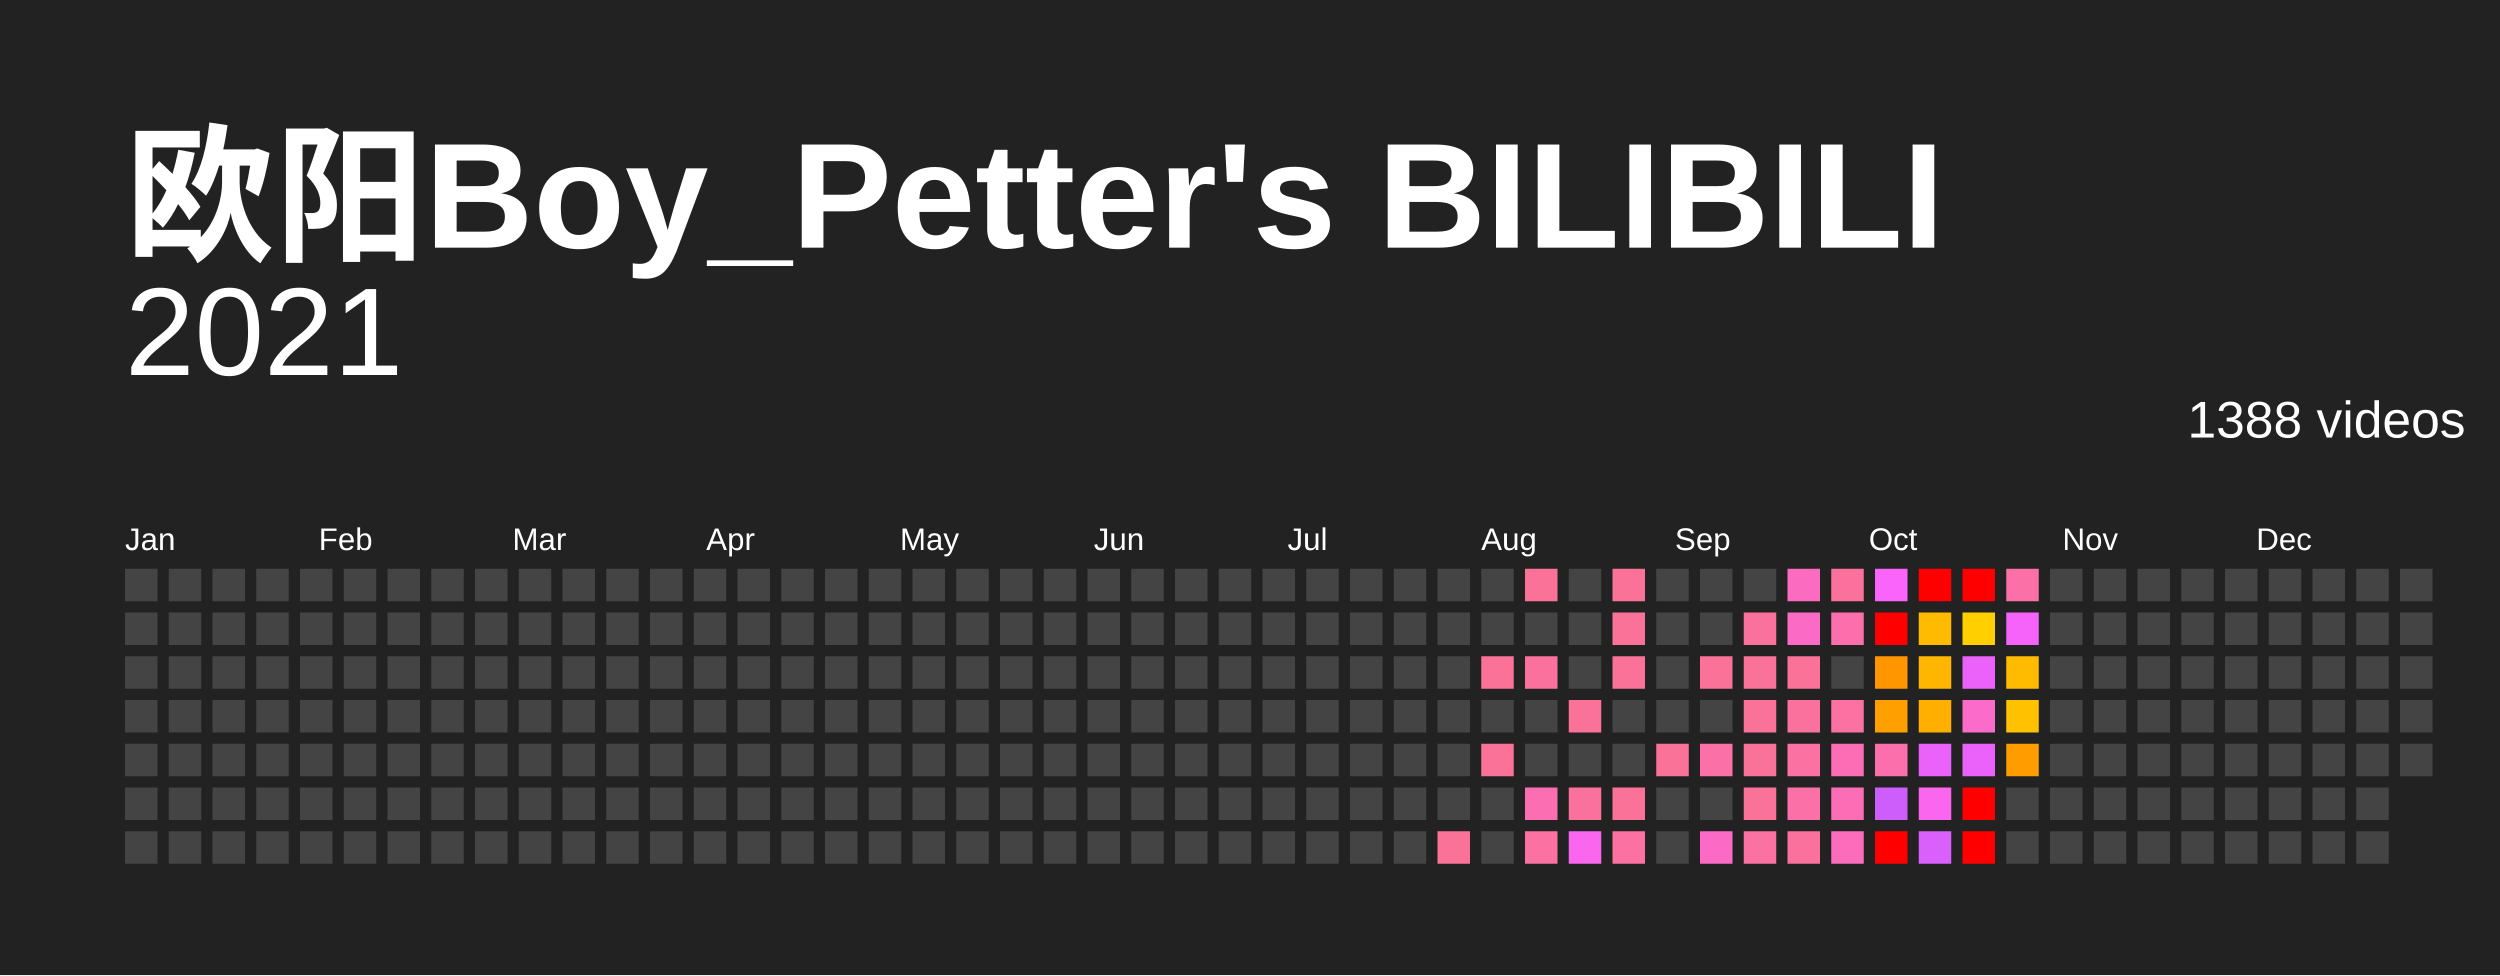
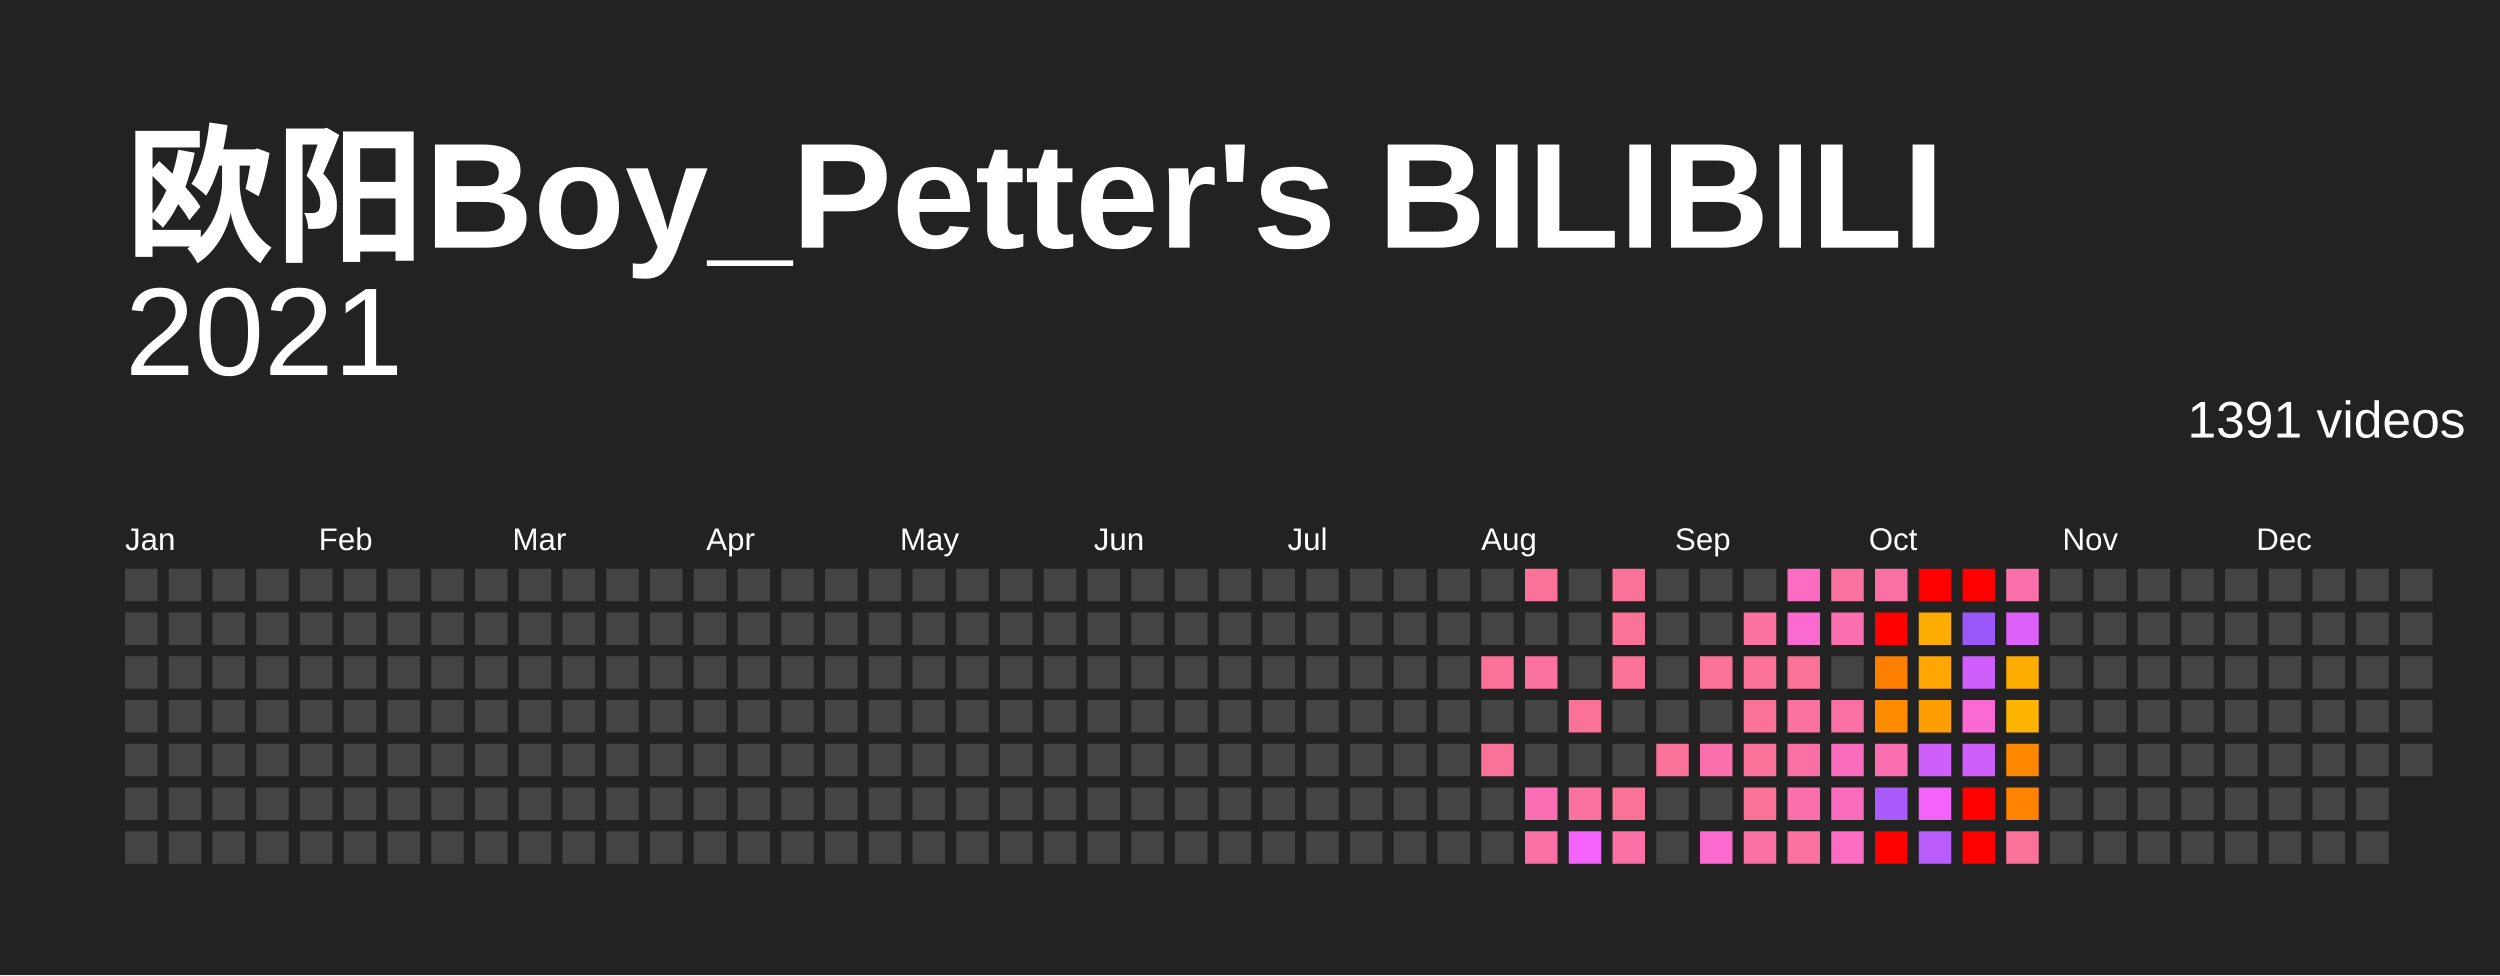
<svg xmlns="http://www.w3.org/2000/svg" baseProfile="full" height="78mm" version="1.1" viewBox="0,0,200,78" width="200mm">
  <defs />
  <rect fill="#222222" height="78" width="200" x="0" y="0" />
  <text fill="#FFFFFF" style="font-size:12px; font-family:Arial; font-weight:bold;" x="10" y="20">欧阳Boy_Petter's BILIBILI</text>
  <text alignment-baseline="hanging" fill="#FFFFFF" style="font-size:10.0px; font-family:Arial;" x="10" y="30">2021</text>
-   <text alignment-baseline="hanging" fill="#FFFFFF" style="font-size:4.125px; font-family:Arial;" x="175" y="35">1388 videos</text>
+   <text alignment-baseline="hanging" fill="#FFFFFF" style="font-size:4.125px; font-family:Arial;" x="175" y="35">1391 videos</text>
  <text fill="#FFFFFF" style="font-size:2.5px; font-family:Arial" x="10.0" y="44">Jan</text>
  <text fill="#FFFFFF" style="font-size:2.5px; font-family:Arial" x="25.5" y="44">Feb</text>
  <text fill="#FFFFFF" style="font-size:2.5px; font-family:Arial" x="41.0" y="44">Mar</text>
  <text fill="#FFFFFF" style="font-size:2.5px; font-family:Arial" x="56.5" y="44">Apr</text>
  <text fill="#FFFFFF" style="font-size:2.5px; font-family:Arial" x="72.0" y="44">May</text>
  <text fill="#FFFFFF" style="font-size:2.5px; font-family:Arial" x="87.5" y="44">Jun</text>
  <text fill="#FFFFFF" style="font-size:2.5px; font-family:Arial" x="103.0" y="44">Jul</text>
  <text fill="#FFFFFF" style="font-size:2.5px; font-family:Arial" x="118.5" y="44">Aug</text>
  <text fill="#FFFFFF" style="font-size:2.5px; font-family:Arial" x="134.0" y="44">Sep</text>
  <text fill="#FFFFFF" style="font-size:2.5px; font-family:Arial" x="149.5" y="44">Oct</text>
  <text fill="#FFFFFF" style="font-size:2.5px; font-family:Arial" x="165.0" y="44">Nov</text>
  <text fill="#FFFFFF" style="font-size:2.5px; font-family:Arial" x="180.5" y="44">Dec</text>
  <rect fill="#444444" height="2.6" width="2.6" x="10.0" y="45.5" />
  <rect fill="#444444" height="2.6" width="2.6" x="10.0" y="49.0" />
  <rect fill="#444444" height="2.6" width="2.6" x="10.0" y="52.5" />
  <rect fill="#444444" height="2.6" width="2.6" x="10.0" y="56.0" />
  <rect fill="#444444" height="2.6" width="2.6" x="10.0" y="59.5" />
  <rect fill="#444444" height="2.6" width="2.6" x="10.0" y="63.0" />
  <rect fill="#444444" height="2.6" width="2.6" x="10.0" y="66.5" />
  <rect fill="#444444" height="2.6" width="2.6" x="13.5" y="45.5" />
  <rect fill="#444444" height="2.6" width="2.6" x="13.5" y="49.0" />
  <rect fill="#444444" height="2.6" width="2.6" x="13.5" y="52.5" />
  <rect fill="#444444" height="2.6" width="2.6" x="13.5" y="56.0" />
  <rect fill="#444444" height="2.6" width="2.6" x="13.5" y="59.5" />
  <rect fill="#444444" height="2.6" width="2.6" x="13.5" y="63.0" />
  <rect fill="#444444" height="2.6" width="2.6" x="13.5" y="66.5" />
  <rect fill="#444444" height="2.6" width="2.6" x="17.0" y="45.5" />
  <rect fill="#444444" height="2.6" width="2.6" x="17.0" y="49.0" />
  <rect fill="#444444" height="2.6" width="2.6" x="17.0" y="52.5" />
  <rect fill="#444444" height="2.6" width="2.6" x="17.0" y="56.0" />
  <rect fill="#444444" height="2.6" width="2.6" x="17.0" y="59.5" />
  <rect fill="#444444" height="2.6" width="2.6" x="17.0" y="63.0" />
  <rect fill="#444444" height="2.6" width="2.6" x="17.0" y="66.5" />
  <rect fill="#444444" height="2.6" width="2.6" x="20.5" y="45.5" />
  <rect fill="#444444" height="2.6" width="2.6" x="20.5" y="49.0" />
  <rect fill="#444444" height="2.6" width="2.6" x="20.5" y="52.5" />
  <rect fill="#444444" height="2.6" width="2.6" x="20.5" y="56.0" />
  <rect fill="#444444" height="2.6" width="2.6" x="20.5" y="59.5" />
  <rect fill="#444444" height="2.6" width="2.6" x="20.5" y="63.0" />
  <rect fill="#444444" height="2.6" width="2.6" x="20.5" y="66.5" />
  <rect fill="#444444" height="2.6" width="2.6" x="24.0" y="45.5" />
  <rect fill="#444444" height="2.6" width="2.6" x="24.0" y="49.0" />
  <rect fill="#444444" height="2.6" width="2.6" x="24.0" y="52.5" />
  <rect fill="#444444" height="2.6" width="2.6" x="24.0" y="56.0" />
  <rect fill="#444444" height="2.6" width="2.6" x="24.0" y="59.5" />
  <rect fill="#444444" height="2.6" width="2.6" x="24.0" y="63.0" />
  <rect fill="#444444" height="2.6" width="2.6" x="24.0" y="66.5" />
  <rect fill="#444444" height="2.6" width="2.6" x="27.5" y="45.5" />
  <rect fill="#444444" height="2.6" width="2.6" x="27.5" y="49.0" />
  <rect fill="#444444" height="2.6" width="2.6" x="27.5" y="52.5" />
  <rect fill="#444444" height="2.6" width="2.6" x="27.5" y="56.0" />
  <rect fill="#444444" height="2.6" width="2.6" x="27.5" y="59.5" />
  <rect fill="#444444" height="2.6" width="2.6" x="27.5" y="63.0" />
  <rect fill="#444444" height="2.6" width="2.6" x="27.5" y="66.5" />
  <rect fill="#444444" height="2.6" width="2.6" x="31.0" y="45.5" />
  <rect fill="#444444" height="2.6" width="2.6" x="31.0" y="49.0" />
  <rect fill="#444444" height="2.6" width="2.6" x="31.0" y="52.5" />
  <rect fill="#444444" height="2.6" width="2.6" x="31.0" y="56.0" />
  <rect fill="#444444" height="2.6" width="2.6" x="31.0" y="59.5" />
  <rect fill="#444444" height="2.6" width="2.6" x="31.0" y="63.0" />
  <rect fill="#444444" height="2.6" width="2.6" x="31.0" y="66.5" />
  <rect fill="#444444" height="2.6" width="2.6" x="34.5" y="45.5" />
  <rect fill="#444444" height="2.6" width="2.6" x="34.5" y="49.0" />
  <rect fill="#444444" height="2.6" width="2.6" x="34.5" y="52.5" />
  <rect fill="#444444" height="2.6" width="2.6" x="34.5" y="56.0" />
  <rect fill="#444444" height="2.6" width="2.6" x="34.5" y="59.5" />
  <rect fill="#444444" height="2.6" width="2.6" x="34.5" y="63.0" />
  <rect fill="#444444" height="2.6" width="2.6" x="34.5" y="66.5" />
  <rect fill="#444444" height="2.6" width="2.6" x="38.0" y="45.5" />
  <rect fill="#444444" height="2.6" width="2.6" x="38.0" y="49.0" />
  <rect fill="#444444" height="2.6" width="2.6" x="38.0" y="52.5" />
  <rect fill="#444444" height="2.6" width="2.6" x="38.0" y="56.0" />
  <rect fill="#444444" height="2.6" width="2.6" x="38.0" y="59.5" />
  <rect fill="#444444" height="2.6" width="2.6" x="38.0" y="63.0" />
  <rect fill="#444444" height="2.6" width="2.6" x="38.0" y="66.5" />
  <rect fill="#444444" height="2.6" width="2.6" x="41.5" y="45.5" />
  <rect fill="#444444" height="2.6" width="2.6" x="41.5" y="49.0" />
  <rect fill="#444444" height="2.6" width="2.6" x="41.5" y="52.5" />
  <rect fill="#444444" height="2.6" width="2.6" x="41.5" y="56.0" />
  <rect fill="#444444" height="2.6" width="2.6" x="41.5" y="59.5" />
  <rect fill="#444444" height="2.6" width="2.6" x="41.5" y="63.0" />
  <rect fill="#444444" height="2.6" width="2.6" x="41.5" y="66.5" />
  <rect fill="#444444" height="2.6" width="2.6" x="45.0" y="45.5" />
  <rect fill="#444444" height="2.6" width="2.6" x="45.0" y="49.0" />
  <rect fill="#444444" height="2.6" width="2.6" x="45.0" y="52.5" />
  <rect fill="#444444" height="2.6" width="2.6" x="45.0" y="56.0" />
  <rect fill="#444444" height="2.6" width="2.6" x="45.0" y="59.5" />
  <rect fill="#444444" height="2.6" width="2.6" x="45.0" y="63.0" />
  <rect fill="#444444" height="2.6" width="2.6" x="45.0" y="66.5" />
  <rect fill="#444444" height="2.6" width="2.6" x="48.5" y="45.5" />
  <rect fill="#444444" height="2.6" width="2.6" x="48.5" y="49.0" />
  <rect fill="#444444" height="2.6" width="2.6" x="48.5" y="52.5" />
  <rect fill="#444444" height="2.6" width="2.6" x="48.5" y="56.0" />
  <rect fill="#444444" height="2.6" width="2.6" x="48.5" y="59.5" />
  <rect fill="#444444" height="2.6" width="2.6" x="48.5" y="63.0" />
  <rect fill="#444444" height="2.6" width="2.6" x="48.5" y="66.5" />
  <rect fill="#444444" height="2.6" width="2.6" x="52.0" y="45.5" />
  <rect fill="#444444" height="2.6" width="2.6" x="52.0" y="49.0" />
  <rect fill="#444444" height="2.6" width="2.6" x="52.0" y="52.5" />
  <rect fill="#444444" height="2.6" width="2.6" x="52.0" y="56.0" />
  <rect fill="#444444" height="2.6" width="2.6" x="52.0" y="59.5" />
  <rect fill="#444444" height="2.6" width="2.6" x="52.0" y="63.0" />
  <rect fill="#444444" height="2.6" width="2.6" x="52.0" y="66.5" />
  <rect fill="#444444" height="2.6" width="2.6" x="55.5" y="45.5" />
  <rect fill="#444444" height="2.6" width="2.6" x="55.5" y="49.0" />
  <rect fill="#444444" height="2.6" width="2.6" x="55.5" y="52.5" />
  <rect fill="#444444" height="2.6" width="2.6" x="55.5" y="56.0" />
  <rect fill="#444444" height="2.6" width="2.6" x="55.5" y="59.5" />
  <rect fill="#444444" height="2.6" width="2.6" x="55.5" y="63.0" />
  <rect fill="#444444" height="2.6" width="2.6" x="55.5" y="66.5" />
  <rect fill="#444444" height="2.6" width="2.6" x="59.0" y="45.5" />
  <rect fill="#444444" height="2.6" width="2.6" x="59.0" y="49.0" />
  <rect fill="#444444" height="2.6" width="2.6" x="59.0" y="52.5" />
  <rect fill="#444444" height="2.6" width="2.6" x="59.0" y="56.0" />
  <rect fill="#444444" height="2.6" width="2.6" x="59.0" y="59.5" />
  <rect fill="#444444" height="2.6" width="2.6" x="59.0" y="63.0" />
  <rect fill="#444444" height="2.6" width="2.6" x="59.0" y="66.5" />
  <rect fill="#444444" height="2.6" width="2.6" x="62.5" y="45.5" />
  <rect fill="#444444" height="2.6" width="2.6" x="62.5" y="49.0" />
  <rect fill="#444444" height="2.6" width="2.6" x="62.5" y="52.5" />
  <rect fill="#444444" height="2.6" width="2.6" x="62.5" y="56.0" />
  <rect fill="#444444" height="2.6" width="2.6" x="62.5" y="59.5" />
  <rect fill="#444444" height="2.6" width="2.6" x="62.5" y="63.0" />
  <rect fill="#444444" height="2.6" width="2.6" x="62.5" y="66.5" />
  <rect fill="#444444" height="2.6" width="2.6" x="66.0" y="45.5" />
  <rect fill="#444444" height="2.6" width="2.6" x="66.0" y="49.0" />
  <rect fill="#444444" height="2.6" width="2.6" x="66.0" y="52.5" />
  <rect fill="#444444" height="2.6" width="2.6" x="66.0" y="56.0" />
  <rect fill="#444444" height="2.6" width="2.6" x="66.0" y="59.5" />
  <rect fill="#444444" height="2.6" width="2.6" x="66.0" y="63.0" />
  <rect fill="#444444" height="2.6" width="2.6" x="66.0" y="66.5" />
  <rect fill="#444444" height="2.6" width="2.6" x="69.5" y="45.5" />
  <rect fill="#444444" height="2.6" width="2.6" x="69.5" y="49.0" />
  <rect fill="#444444" height="2.6" width="2.6" x="69.5" y="52.5" />
  <rect fill="#444444" height="2.6" width="2.6" x="69.5" y="56.0" />
  <rect fill="#444444" height="2.6" width="2.6" x="69.5" y="59.5" />
  <rect fill="#444444" height="2.6" width="2.6" x="69.5" y="63.0" />
  <rect fill="#444444" height="2.6" width="2.6" x="69.5" y="66.5" />
  <rect fill="#444444" height="2.6" width="2.6" x="73.0" y="45.5" />
  <rect fill="#444444" height="2.6" width="2.6" x="73.0" y="49.0" />
  <rect fill="#444444" height="2.6" width="2.6" x="73.0" y="52.5" />
  <rect fill="#444444" height="2.6" width="2.6" x="73.0" y="56.0" />
  <rect fill="#444444" height="2.6" width="2.6" x="73.0" y="59.5" />
  <rect fill="#444444" height="2.6" width="2.6" x="73.0" y="63.0" />
  <rect fill="#444444" height="2.6" width="2.6" x="73.0" y="66.5" />
  <rect fill="#444444" height="2.6" width="2.6" x="76.5" y="45.5" />
  <rect fill="#444444" height="2.6" width="2.6" x="76.5" y="49.0" />
  <rect fill="#444444" height="2.6" width="2.6" x="76.5" y="52.5" />
  <rect fill="#444444" height="2.6" width="2.6" x="76.5" y="56.0" />
  <rect fill="#444444" height="2.6" width="2.6" x="76.5" y="59.5" />
  <rect fill="#444444" height="2.6" width="2.6" x="76.5" y="63.0" />
  <rect fill="#444444" height="2.6" width="2.6" x="76.5" y="66.5" />
  <rect fill="#444444" height="2.6" width="2.6" x="80.0" y="45.5" />
  <rect fill="#444444" height="2.6" width="2.6" x="80.0" y="49.0" />
  <rect fill="#444444" height="2.6" width="2.6" x="80.0" y="52.5" />
  <rect fill="#444444" height="2.6" width="2.6" x="80.0" y="56.0" />
  <rect fill="#444444" height="2.6" width="2.6" x="80.0" y="59.5" />
  <rect fill="#444444" height="2.6" width="2.6" x="80.0" y="63.0" />
  <rect fill="#444444" height="2.6" width="2.6" x="80.0" y="66.5" />
  <rect fill="#444444" height="2.6" width="2.6" x="83.5" y="45.5" />
  <rect fill="#444444" height="2.6" width="2.6" x="83.5" y="49.0" />
  <rect fill="#444444" height="2.6" width="2.6" x="83.5" y="52.5" />
  <rect fill="#444444" height="2.6" width="2.6" x="83.5" y="56.0" />
  <rect fill="#444444" height="2.6" width="2.6" x="83.5" y="59.5" />
  <rect fill="#444444" height="2.6" width="2.6" x="83.5" y="63.0" />
  <rect fill="#444444" height="2.6" width="2.6" x="83.5" y="66.5" />
  <rect fill="#444444" height="2.6" width="2.6" x="87.0" y="45.5" />
  <rect fill="#444444" height="2.6" width="2.6" x="87.0" y="49.0" />
  <rect fill="#444444" height="2.6" width="2.6" x="87.0" y="52.5" />
  <rect fill="#444444" height="2.6" width="2.6" x="87.0" y="56.0" />
  <rect fill="#444444" height="2.6" width="2.6" x="87.0" y="59.5" />
  <rect fill="#444444" height="2.6" width="2.6" x="87.0" y="63.0" />
  <rect fill="#444444" height="2.6" width="2.6" x="87.0" y="66.5" />
  <rect fill="#444444" height="2.6" width="2.6" x="90.5" y="45.5" />
  <rect fill="#444444" height="2.6" width="2.6" x="90.5" y="49.0" />
  <rect fill="#444444" height="2.6" width="2.6" x="90.5" y="52.5" />
  <rect fill="#444444" height="2.6" width="2.6" x="90.5" y="56.0" />
  <rect fill="#444444" height="2.6" width="2.6" x="90.5" y="59.5" />
  <rect fill="#444444" height="2.6" width="2.6" x="90.5" y="63.0" />
  <rect fill="#444444" height="2.6" width="2.6" x="90.5" y="66.5" />
  <rect fill="#444444" height="2.6" width="2.6" x="94.0" y="45.5" />
  <rect fill="#444444" height="2.6" width="2.6" x="94.0" y="49.0" />
  <rect fill="#444444" height="2.6" width="2.6" x="94.0" y="52.5" />
  <rect fill="#444444" height="2.6" width="2.6" x="94.0" y="56.0" />
  <rect fill="#444444" height="2.6" width="2.6" x="94.0" y="59.5" />
  <rect fill="#444444" height="2.6" width="2.6" x="94.0" y="63.0" />
  <rect fill="#444444" height="2.6" width="2.6" x="94.0" y="66.5" />
  <rect fill="#444444" height="2.6" width="2.6" x="97.5" y="45.5" />
  <rect fill="#444444" height="2.6" width="2.6" x="97.5" y="49.0" />
  <rect fill="#444444" height="2.6" width="2.6" x="97.5" y="52.5" />
  <rect fill="#444444" height="2.6" width="2.6" x="97.5" y="56.0" />
  <rect fill="#444444" height="2.6" width="2.6" x="97.5" y="59.5" />
  <rect fill="#444444" height="2.6" width="2.6" x="97.5" y="63.0" />
  <rect fill="#444444" height="2.6" width="2.6" x="97.5" y="66.5" />
  <rect fill="#444444" height="2.6" width="2.6" x="101.0" y="45.5" />
  <rect fill="#444444" height="2.6" width="2.6" x="101.0" y="49.0" />
  <rect fill="#444444" height="2.6" width="2.6" x="101.0" y="52.5" />
  <rect fill="#444444" height="2.6" width="2.6" x="101.0" y="56.0" />
  <rect fill="#444444" height="2.6" width="2.6" x="101.0" y="59.5" />
  <rect fill="#444444" height="2.6" width="2.6" x="101.0" y="63.0" />
  <rect fill="#444444" height="2.6" width="2.6" x="101.0" y="66.5" />
  <rect fill="#444444" height="2.6" width="2.6" x="104.5" y="45.5" />
  <rect fill="#444444" height="2.6" width="2.6" x="104.5" y="49.0" />
  <rect fill="#444444" height="2.6" width="2.6" x="104.5" y="52.5" />
  <rect fill="#444444" height="2.6" width="2.6" x="104.5" y="56.0" />
  <rect fill="#444444" height="2.6" width="2.6" x="104.5" y="59.5" />
  <rect fill="#444444" height="2.6" width="2.6" x="104.5" y="63.0" />
  <rect fill="#444444" height="2.6" width="2.6" x="104.5" y="66.5" />
  <rect fill="#444444" height="2.6" width="2.6" x="108.0" y="45.5" />
  <rect fill="#444444" height="2.6" width="2.6" x="108.0" y="49.0" />
  <rect fill="#444444" height="2.6" width="2.6" x="108.0" y="52.5" />
  <rect fill="#444444" height="2.6" width="2.6" x="108.0" y="56.0" />
  <rect fill="#444444" height="2.6" width="2.6" x="108.0" y="59.5" />
  <rect fill="#444444" height="2.6" width="2.6" x="108.0" y="63.0" />
  <rect fill="#444444" height="2.6" width="2.6" x="108.0" y="66.5" />
  <rect fill="#444444" height="2.6" width="2.6" x="111.5" y="45.5" />
  <rect fill="#444444" height="2.6" width="2.6" x="111.5" y="49.0" />
  <rect fill="#444444" height="2.6" width="2.6" x="111.5" y="52.5" />
  <rect fill="#444444" height="2.6" width="2.6" x="111.5" y="56.0" />
  <rect fill="#444444" height="2.6" width="2.6" x="111.5" y="59.5" />
  <rect fill="#444444" height="2.6" width="2.6" x="111.5" y="63.0" />
  <rect fill="#444444" height="2.6" width="2.6" x="111.5" y="66.5" />
  <rect fill="#444444" height="2.6" width="2.6" x="115.0" y="45.5" />
  <rect fill="#444444" height="2.6" width="2.6" x="115.0" y="49.0" />
  <rect fill="#444444" height="2.6" width="2.6" x="115.0" y="52.5" />
  <rect fill="#444444" height="2.6" width="2.6" x="115.0" y="56.0" />
  <rect fill="#444444" height="2.6" width="2.6" x="115.0" y="59.5" />
  <rect fill="#444444" height="2.6" width="2.6" x="115.0" y="63.0" />
-   <rect fill="#fb7299" height="2.6" width="2.6" x="115.0" y="66.5" />
+   <rect fill="#444444" height="2.6" width="2.6" x="115.0" y="66.5" />
  <rect fill="#444444" height="2.6" width="2.6" x="118.5" y="45.5" />
  <rect fill="#444444" height="2.6" width="2.6" x="118.5" y="49.0" />
  <rect fill="#fb7299" height="2.6" width="2.6" x="118.5" y="52.5" />
  <rect fill="#444444" height="2.6" width="2.6" x="118.5" y="56.0" />
  <rect fill="#fb7299" height="2.6" width="2.6" x="118.5" y="59.5" />
  <rect fill="#444444" height="2.6" width="2.6" x="118.5" y="63.0" />
  <rect fill="#444444" height="2.6" width="2.6" x="118.5" y="66.5" />
  <rect fill="#fb7299" height="2.6" width="2.6" x="122.0" y="45.5" />
  <rect fill="#444444" height="2.6" width="2.6" x="122.0" y="49.0" />
-   <rect fill="#fb719e" height="2.6" width="2.6" x="122.0" y="52.5" />
+   <rect fill="#fb719f" height="2.6" width="2.6" x="122.0" y="52.5" />
  <rect fill="#444444" height="2.6" width="2.6" x="122.0" y="56.0" />
  <rect fill="#444444" height="2.6" width="2.6" x="122.0" y="59.5" />
-   <rect fill="#fb6eb1" height="2.6" width="2.6" x="122.0" y="63.0" />
-   <rect fill="#fb71a2" height="2.6" width="2.6" x="122.0" y="66.5" />
+   <rect fill="#fb6eb6" height="2.6" width="2.6" x="122.0" y="63.0" />
+   <rect fill="#fb70a4" height="2.6" width="2.6" x="122.0" y="66.5" />
  <rect fill="#444444" height="2.6" width="2.6" x="125.5" y="45.5" />
  <rect fill="#444444" height="2.6" width="2.6" x="125.5" y="49.0" />
  <rect fill="#444444" height="2.6" width="2.6" x="125.5" y="52.5" />
  <rect fill="#fb7299" height="2.6" width="2.6" x="125.5" y="56.0" />
  <rect fill="#444444" height="2.6" width="2.6" x="125.5" y="59.5" />
-   <rect fill="#fb719e" height="2.6" width="2.6" x="125.5" y="63.0" />
-   <rect fill="#fb66ef" height="2.6" width="2.6" x="125.5" y="66.5" />
+   <rect fill="#fb719f" height="2.6" width="2.6" x="125.5" y="63.0" />
+   <rect fill="#f363fb" height="2.6" width="2.6" x="125.5" y="66.5" />
  <rect fill="#fb7299" height="2.6" width="2.6" x="129.0" y="45.5" />
  <rect fill="#fb7299" height="2.6" width="2.6" x="129.0" y="49.0" />
  <rect fill="#fb7299" height="2.6" width="2.6" x="129.0" y="52.5" />
  <rect fill="#444444" height="2.6" width="2.6" x="129.0" y="56.0" />
  <rect fill="#444444" height="2.6" width="2.6" x="129.0" y="59.5" />
  <rect fill="#fb7299" height="2.6" width="2.6" x="129.0" y="63.0" />
-   <rect fill="#fb71a2" height="2.6" width="2.6" x="129.0" y="66.5" />
+   <rect fill="#fb70a4" height="2.6" width="2.6" x="129.0" y="66.5" />
  <rect fill="#444444" height="2.6" width="2.6" x="132.5" y="45.5" />
  <rect fill="#444444" height="2.6" width="2.6" x="132.5" y="49.0" />
  <rect fill="#444444" height="2.6" width="2.6" x="132.5" y="52.5" />
  <rect fill="#444444" height="2.6" width="2.6" x="132.5" y="56.0" />
  <rect fill="#fb7299" height="2.6" width="2.6" x="132.5" y="59.5" />
  <rect fill="#444444" height="2.6" width="2.6" x="132.5" y="63.0" />
  <rect fill="#444444" height="2.6" width="2.6" x="132.5" y="66.5" />
  <rect fill="#444444" height="2.6" width="2.6" x="136.0" y="45.5" />
  <rect fill="#444444" height="2.6" width="2.6" x="136.0" y="49.0" />
  <rect fill="#fb7299" height="2.6" width="2.6" x="136.0" y="52.5" />
  <rect fill="#444444" height="2.6" width="2.6" x="136.0" y="56.0" />
-   <rect fill="#fb70a7" height="2.6" width="2.6" x="136.0" y="59.5" />
+   <rect fill="#fb6faa" height="2.6" width="2.6" x="136.0" y="59.5" />
  <rect fill="#444444" height="2.6" width="2.6" x="136.0" y="63.0" />
-   <rect fill="#fb6bc5" height="2.6" width="2.6" x="136.0" y="66.5" />
+   <rect fill="#fb6acf" height="2.6" width="2.6" x="136.0" y="66.5" />
  <rect fill="#444444" height="2.6" width="2.6" x="139.5" y="45.5" />
-   <rect fill="#fb719e" height="2.6" width="2.6" x="139.5" y="49.0" />
+   <rect fill="#fb719f" height="2.6" width="2.6" x="139.5" y="49.0" />
  <rect fill="#fb7299" height="2.6" width="2.6" x="139.5" y="52.5" />
  <rect fill="#fb7299" height="2.6" width="2.6" x="139.5" y="56.0" />
  <rect fill="#fb7299" height="2.6" width="2.6" x="139.5" y="59.5" />
  <rect fill="#fb7299" height="2.6" width="2.6" x="139.5" y="63.0" />
-   <rect fill="#fb71a2" height="2.6" width="2.6" x="139.5" y="66.5" />
-   <rect fill="#fb6cc0" height="2.6" width="2.6" x="143.0" y="45.5" />
-   <rect fill="#fb6bc5" height="2.6" width="2.6" x="143.0" y="49.0" />
+   <rect fill="#fb70a4" height="2.6" width="2.6" x="139.5" y="66.5" />
+   <rect fill="#fb6cc2" height="2.6" width="2.6" x="143.0" y="45.5" />
+   <rect fill="#fb6acf" height="2.6" width="2.6" x="143.0" y="49.0" />
  <rect fill="#fb7299" height="2.6" width="2.6" x="143.0" y="52.5" />
-   <rect fill="#fb719e" height="2.6" width="2.6" x="143.0" y="56.0" />
-   <rect fill="#fb71a2" height="2.6" width="2.6" x="143.0" y="59.5" />
-   <rect fill="#fb70a7" height="2.6" width="2.6" x="143.0" y="63.0" />
-   <rect fill="#fb719e" height="2.6" width="2.6" x="143.0" y="66.5" />
-   <rect fill="#fb719e" height="2.6" width="2.6" x="146.5" y="45.5" />
-   <rect fill="#fb6fac" height="2.6" width="2.6" x="146.5" y="49.0" />
+   <rect fill="#fb719f" height="2.6" width="2.6" x="143.0" y="56.0" />
+   <rect fill="#fb70a4" height="2.6" width="2.6" x="143.0" y="59.5" />
+   <rect fill="#fb6faa" height="2.6" width="2.6" x="143.0" y="63.0" />
+   <rect fill="#fb719f" height="2.6" width="2.6" x="143.0" y="66.5" />
+   <rect fill="#fb719f" height="2.6" width="2.6" x="146.5" y="45.5" />
+   <rect fill="#fb6eb0" height="2.6" width="2.6" x="146.5" y="49.0" />
  <rect fill="#444444" height="2.6" width="2.6" x="146.5" y="52.5" />
-   <rect fill="#fb71a2" height="2.6" width="2.6" x="146.5" y="56.0" />
-   <rect fill="#fb6eb6" height="2.6" width="2.6" x="146.5" y="59.5" />
-   <rect fill="#fb6eb6" height="2.6" width="2.6" x="146.5" y="63.0" />
-   <rect fill="#fb6dbb" height="2.6" width="2.6" x="146.5" y="66.5" />
-   <rect fill="#fb64fa" height="2.6" width="2.6" x="150.0" y="45.5" />
+   <rect fill="#fb70a4" height="2.6" width="2.6" x="146.5" y="56.0" />
+   <rect fill="#fb6dbc" height="2.6" width="2.6" x="146.5" y="59.5" />
+   <rect fill="#fb6dbc" height="2.6" width="2.6" x="146.5" y="63.0" />
+   <rect fill="#fb6cc2" height="2.6" width="2.6" x="146.5" y="66.5" />
+   <rect fill="#fb70a4" height="2.6" width="2.6" x="150.0" y="45.5" />
  <rect fill="red" height="2.6" width="2.6" x="150.0" y="49.0" />
-   <rect fill="#ff9600" height="2.6" width="2.6" x="150.0" y="52.5" />
-   <rect fill="#ffa000" height="2.6" width="2.6" x="150.0" y="56.0" />
-   <rect fill="#fb6fac" height="2.6" width="2.6" x="150.0" y="59.5" />
-   <rect fill="#cd5efb" height="2.6" width="2.6" x="150.0" y="63.0" />
+   <rect fill="#ff7f00" height="2.6" width="2.6" x="150.0" y="52.5" />
+   <rect fill="#ff8c00" height="2.6" width="2.6" x="150.0" y="56.0" />
+   <rect fill="#fb6eb0" height="2.6" width="2.6" x="150.0" y="59.5" />
+   <rect fill="#a95afb" height="2.6" width="2.6" x="150.0" y="63.0" />
  <rect fill="red" height="2.6" width="2.6" x="150.0" y="66.5" />
  <rect fill="red" height="2.6" width="2.6" x="153.5" y="45.5" />
-   <rect fill="#ffbb00" height="2.6" width="2.6" x="153.5" y="49.0" />
-   <rect fill="#ffb600" height="2.6" width="2.6" x="153.5" y="52.5" />
-   <rect fill="#ffaf00" height="2.6" width="2.6" x="153.5" y="56.0" />
-   <rect fill="#eb62fb" height="2.6" width="2.6" x="153.5" y="59.5" />
-   <rect fill="#fb66ef" height="2.6" width="2.6" x="153.5" y="63.0" />
-   <rect fill="#d960fb" height="2.6" width="2.6" x="153.5" y="66.5" />
+   <rect fill="#ffac00" height="2.6" width="2.6" x="153.5" y="49.0" />
+   <rect fill="#ffa600" height="2.6" width="2.6" x="153.5" y="52.5" />
+   <rect fill="#ff9e00" height="2.6" width="2.6" x="153.5" y="56.0" />
+   <rect fill="#cf5ffb" height="2.6" width="2.6" x="153.5" y="59.5" />
+   <rect fill="#f363fb" height="2.6" width="2.6" x="153.5" y="63.0" />
+   <rect fill="#b95cfb" height="2.6" width="2.6" x="153.5" y="66.5" />
  <rect fill="red" height="2.6" width="2.6" x="157.0" y="45.5" />
-   <rect fill="#ffcf00" height="2.6" width="2.6" x="157.0" y="49.0" />
-   <rect fill="#eb62fb" height="2.6" width="2.6" x="157.0" y="52.5" />
-   <rect fill="#fb6bca" height="2.6" width="2.6" x="157.0" y="56.0" />
-   <rect fill="#eb62fb" height="2.6" width="2.6" x="157.0" y="59.5" />
+   <rect fill="#9a58fb" height="2.6" width="2.6" x="157.0" y="49.0" />
+   <rect fill="#cf5ffb" height="2.6" width="2.6" x="157.0" y="52.5" />
+   <rect fill="#fb69d5" height="2.6" width="2.6" x="157.0" y="56.0" />
+   <rect fill="#cf5ffb" height="2.6" width="2.6" x="157.0" y="59.5" />
  <rect fill="red" height="2.6" width="2.6" x="157.0" y="63.0" />
  <rect fill="red" height="2.6" width="2.6" x="157.0" y="66.5" />
-   <rect fill="#fb70a7" height="2.6" width="2.6" x="160.5" y="45.5" />
-   <rect fill="#f663fb" height="2.6" width="2.6" x="160.5" y="49.0" />
-   <rect fill="#ffbb00" height="2.6" width="2.6" x="160.5" y="52.5" />
-   <rect fill="#ffc100" height="2.6" width="2.6" x="160.5" y="56.0" />
-   <rect fill="#ff9d00" height="2.6" width="2.6" x="160.5" y="59.5" />
-   <rect fill="#444444" height="2.6" width="2.6" x="160.5" y="63.0" />
-   <rect fill="#444444" height="2.6" width="2.6" x="160.5" y="66.5" />
+   <rect fill="#fb6faa" height="2.6" width="2.6" x="160.5" y="45.5" />
+   <rect fill="#de60fb" height="2.6" width="2.6" x="160.5" y="49.0" />
+   <rect fill="#ffac00" height="2.6" width="2.6" x="160.5" y="52.5" />
+   <rect fill="#ffb400" height="2.6" width="2.6" x="160.5" y="56.0" />
+   <rect fill="#ff8800" height="2.6" width="2.6" x="160.5" y="59.5" />
+   <rect fill="#ff8200" height="2.6" width="2.6" x="160.5" y="63.0" />
+   <rect fill="#fb7299" height="2.6" width="2.6" x="160.5" y="66.5" />
  <rect fill="#444444" height="2.6" width="2.6" x="164.0" y="45.5" />
  <rect fill="#444444" height="2.6" width="2.6" x="164.0" y="49.0" />
  <rect fill="#444444" height="2.6" width="2.6" x="164.0" y="52.5" />
  <rect fill="#444444" height="2.6" width="2.6" x="164.0" y="56.0" />
  <rect fill="#444444" height="2.6" width="2.6" x="164.0" y="59.5" />
  <rect fill="#444444" height="2.6" width="2.6" x="164.0" y="63.0" />
  <rect fill="#444444" height="2.6" width="2.6" x="164.0" y="66.5" />
  <rect fill="#444444" height="2.6" width="2.6" x="167.5" y="45.5" />
  <rect fill="#444444" height="2.6" width="2.6" x="167.5" y="49.0" />
  <rect fill="#444444" height="2.6" width="2.6" x="167.5" y="52.5" />
  <rect fill="#444444" height="2.6" width="2.6" x="167.5" y="56.0" />
  <rect fill="#444444" height="2.6" width="2.6" x="167.5" y="59.5" />
  <rect fill="#444444" height="2.6" width="2.6" x="167.5" y="63.0" />
  <rect fill="#444444" height="2.6" width="2.6" x="167.5" y="66.5" />
  <rect fill="#444444" height="2.6" width="2.6" x="171.0" y="45.5" />
  <rect fill="#444444" height="2.6" width="2.6" x="171.0" y="49.0" />
  <rect fill="#444444" height="2.6" width="2.6" x="171.0" y="52.5" />
  <rect fill="#444444" height="2.6" width="2.6" x="171.0" y="56.0" />
  <rect fill="#444444" height="2.6" width="2.6" x="171.0" y="59.5" />
  <rect fill="#444444" height="2.6" width="2.6" x="171.0" y="63.0" />
  <rect fill="#444444" height="2.6" width="2.6" x="171.0" y="66.5" />
  <rect fill="#444444" height="2.6" width="2.6" x="174.5" y="45.5" />
  <rect fill="#444444" height="2.6" width="2.6" x="174.5" y="49.0" />
  <rect fill="#444444" height="2.6" width="2.6" x="174.5" y="52.5" />
  <rect fill="#444444" height="2.6" width="2.6" x="174.5" y="56.0" />
  <rect fill="#444444" height="2.6" width="2.6" x="174.5" y="59.5" />
  <rect fill="#444444" height="2.6" width="2.6" x="174.5" y="63.0" />
  <rect fill="#444444" height="2.6" width="2.6" x="174.5" y="66.5" />
  <rect fill="#444444" height="2.6" width="2.6" x="178.0" y="45.5" />
  <rect fill="#444444" height="2.6" width="2.6" x="178.0" y="49.0" />
  <rect fill="#444444" height="2.6" width="2.6" x="178.0" y="52.5" />
  <rect fill="#444444" height="2.6" width="2.6" x="178.0" y="56.0" />
  <rect fill="#444444" height="2.6" width="2.6" x="178.0" y="59.5" />
  <rect fill="#444444" height="2.6" width="2.6" x="178.0" y="63.0" />
  <rect fill="#444444" height="2.6" width="2.6" x="178.0" y="66.5" />
  <rect fill="#444444" height="2.6" width="2.6" x="181.5" y="45.5" />
  <rect fill="#444444" height="2.6" width="2.6" x="181.5" y="49.0" />
  <rect fill="#444444" height="2.6" width="2.6" x="181.5" y="52.5" />
  <rect fill="#444444" height="2.6" width="2.6" x="181.5" y="56.0" />
  <rect fill="#444444" height="2.6" width="2.6" x="181.5" y="59.5" />
  <rect fill="#444444" height="2.6" width="2.6" x="181.5" y="63.0" />
  <rect fill="#444444" height="2.6" width="2.6" x="181.5" y="66.5" />
  <rect fill="#444444" height="2.6" width="2.6" x="185.0" y="45.5" />
  <rect fill="#444444" height="2.6" width="2.6" x="185.0" y="49.0" />
  <rect fill="#444444" height="2.6" width="2.6" x="185.0" y="52.5" />
  <rect fill="#444444" height="2.6" width="2.6" x="185.0" y="56.0" />
  <rect fill="#444444" height="2.6" width="2.6" x="185.0" y="59.5" />
  <rect fill="#444444" height="2.6" width="2.6" x="185.0" y="63.0" />
  <rect fill="#444444" height="2.6" width="2.6" x="185.0" y="66.5" />
  <rect fill="#444444" height="2.6" width="2.6" x="188.5" y="45.5" />
  <rect fill="#444444" height="2.6" width="2.6" x="188.5" y="49.0" />
  <rect fill="#444444" height="2.6" width="2.6" x="188.5" y="52.5" />
  <rect fill="#444444" height="2.6" width="2.6" x="188.5" y="56.0" />
  <rect fill="#444444" height="2.6" width="2.6" x="188.5" y="59.5" />
  <rect fill="#444444" height="2.6" width="2.6" x="188.5" y="63.0" />
  <rect fill="#444444" height="2.6" width="2.6" x="188.5" y="66.5" />
  <rect fill="#444444" height="2.6" width="2.6" x="192.0" y="45.5" />
  <rect fill="#444444" height="2.6" width="2.6" x="192.0" y="49.0" />
  <rect fill="#444444" height="2.6" width="2.6" x="192.0" y="52.5" />
  <rect fill="#444444" height="2.6" width="2.6" x="192.0" y="56.0" />
  <rect fill="#444444" height="2.6" width="2.6" x="192.0" y="59.5" />
</svg>
